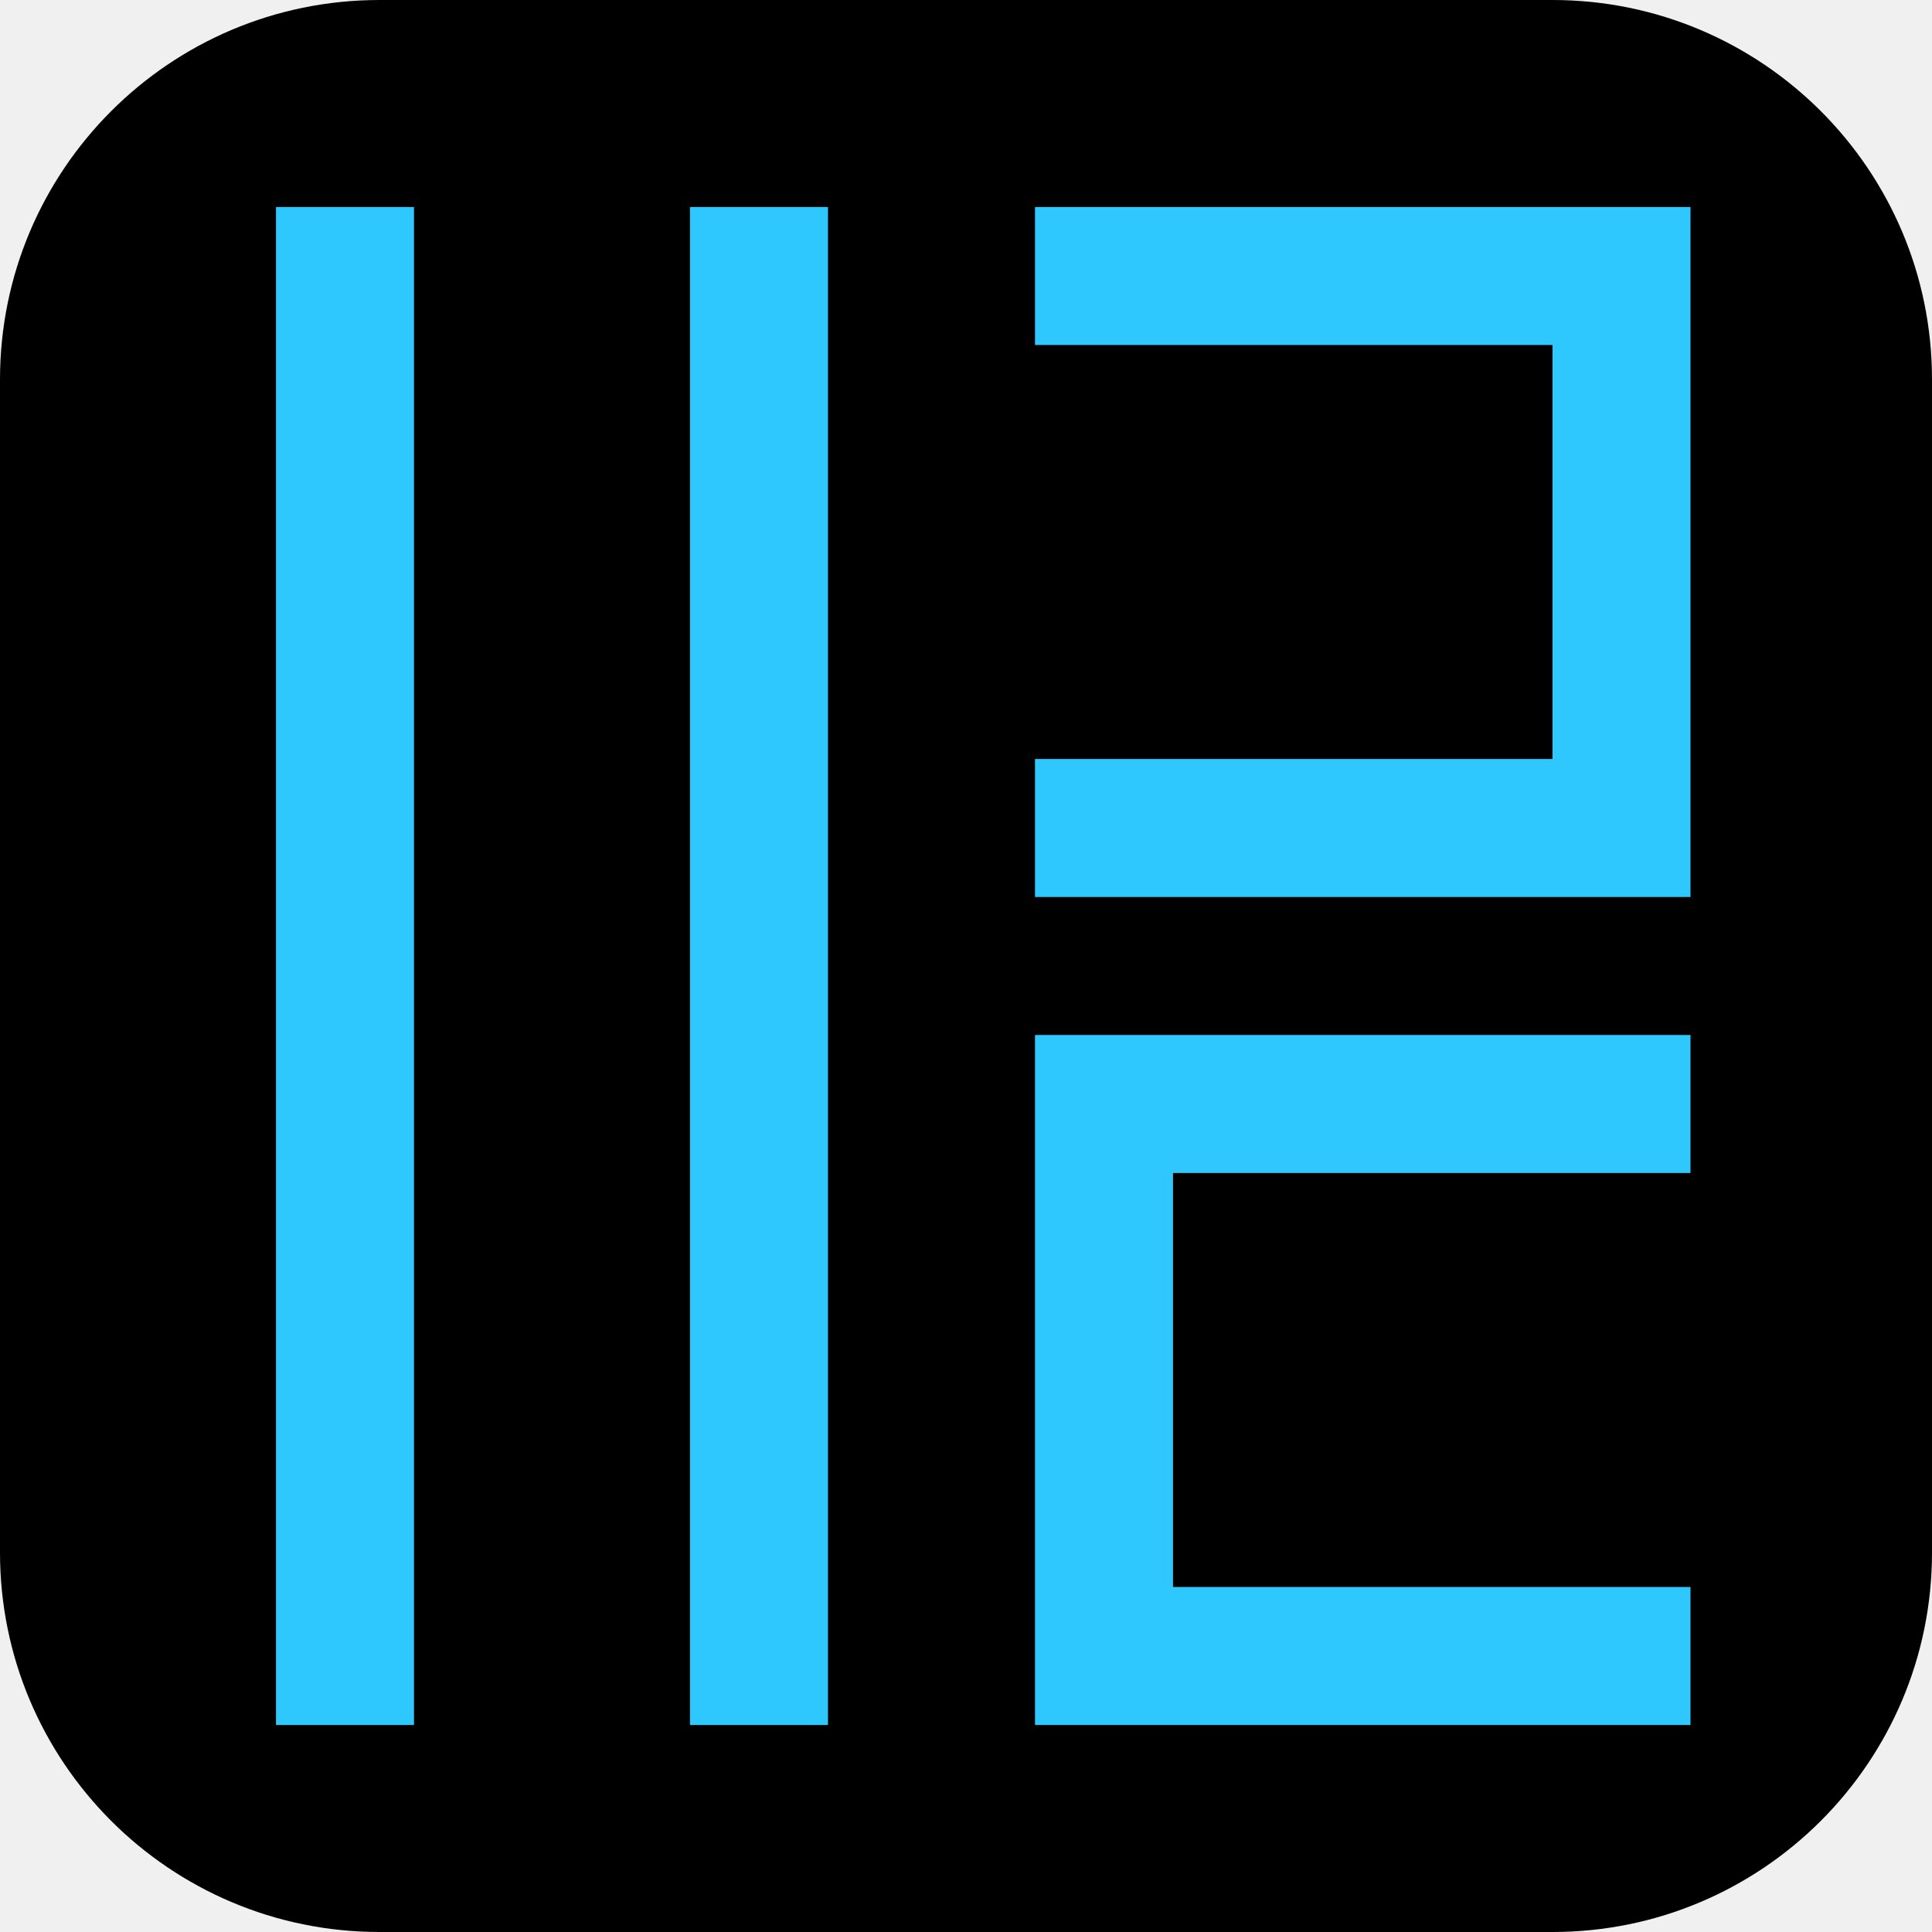
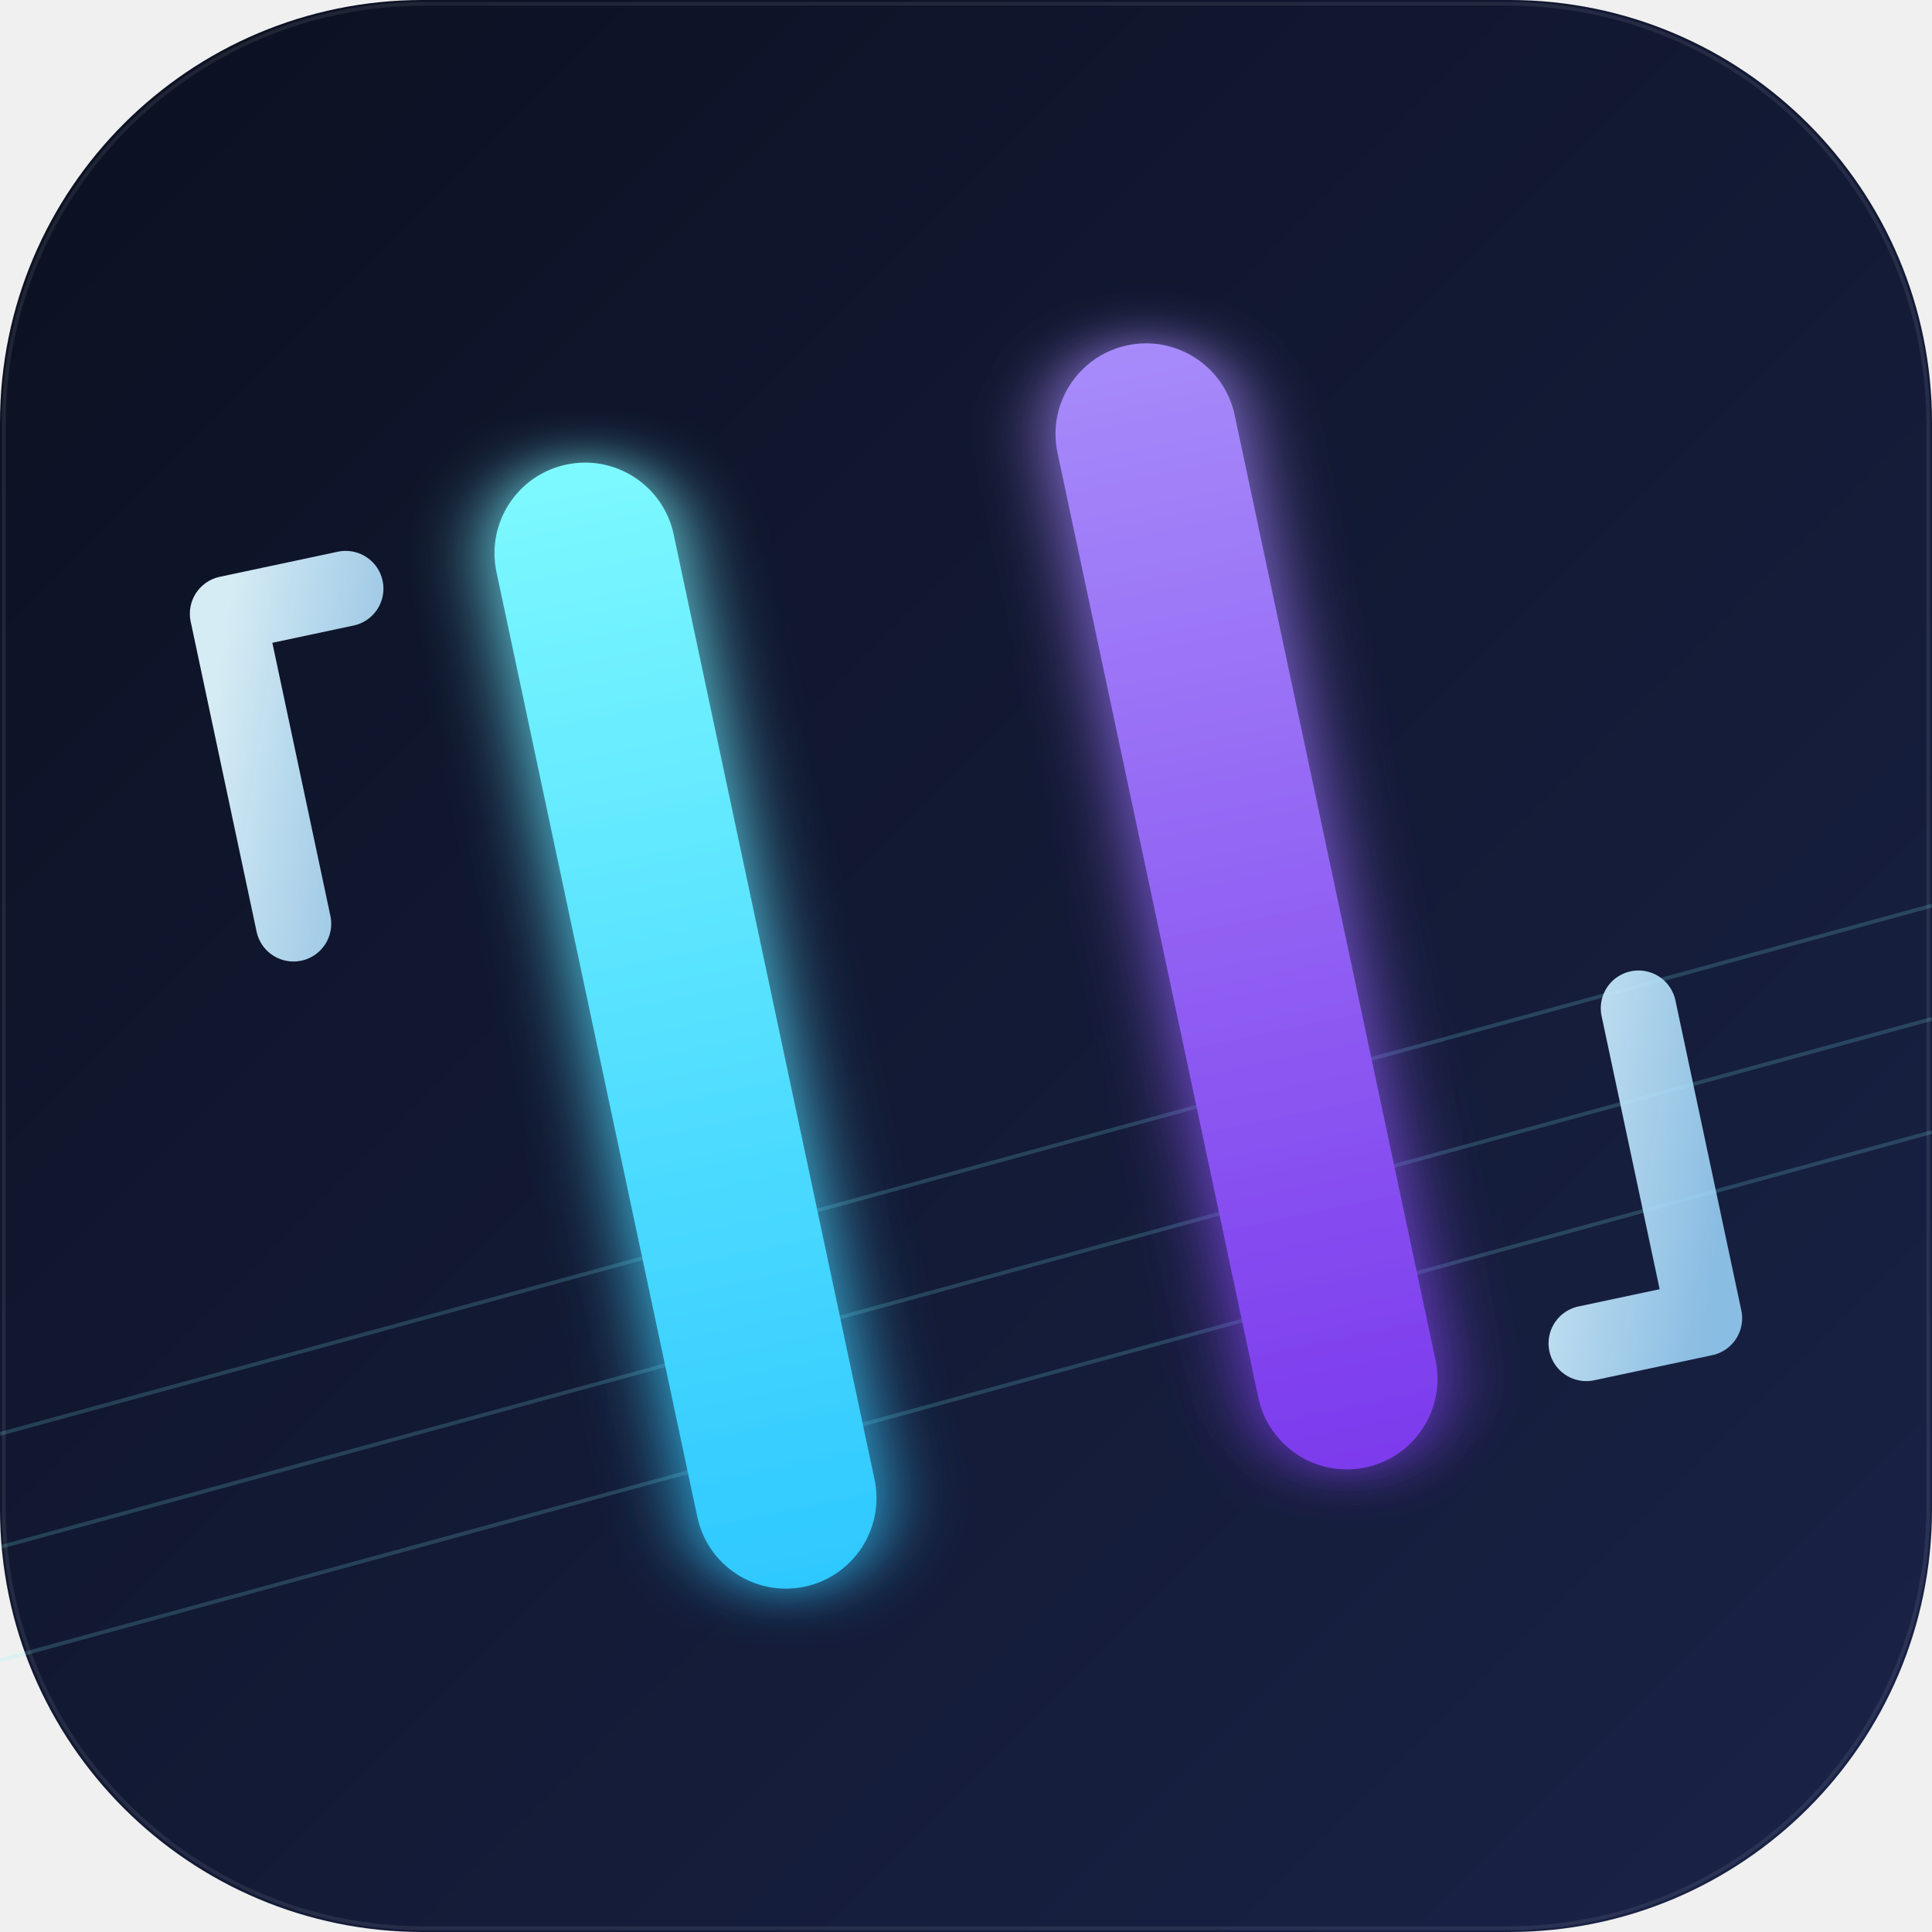
- <svg xmlns="http://www.w3.org/2000/svg" viewBox="0 0 56 56" fill="none" stroke="#2ec8ff" stroke-width="4">
-   <rect x="0" y="0" width="56" height="56" rx="11" fill="#000000" stroke="none" />
-   <line x1="10" y1="6" x2="10" y2="50" />
-   <line x1="22" y1="6" x2="22" y2="50" />
-   <path d="M30 8 H47 V24 H30" />
-   <path d="M49 32 H32 V48 H49" />
+ <svg xmlns="http://www.w3.org/2000/svg" width="1024" height="1024" viewBox="0 0 1024 1024">
+   <defs>
+     <linearGradient id="bg" x1="0" y1="0" x2="1" y2="1">
+       <stop offset="0" stop-color="#0b1020" />
+       <stop offset="1" stop-color="#1a2348" />
+     </linearGradient>
+     <linearGradient id="bar1" x1="0" y1="0" x2="0" y2="1">
+       <stop offset="0" stop-color="#7df9ff" />
+       <stop offset="1" stop-color="#2ec8ff" />
+     </linearGradient>
+     <linearGradient id="bar2" x1="0" y1="0" x2="0" y2="1">
+       <stop offset="0" stop-color="#a78bfa" />
+       <stop offset="1" stop-color="#7c3aed" />
+     </linearGradient>
+     <linearGradient id="bracket" x1="0" y1="0" x2="1" y2="1">
+       <stop offset="0" stop-color="#e0f7ff" stop-opacity="0.95" />
+       <stop offset="1" stop-color="#9fd9ff" stop-opacity="0.85" />
+     </linearGradient>
+     <filter id="glow" x="-30%" y="-30%" width="160%" height="160%">
+       <feGaussianBlur stdDeviation="18" result="blur" />
+       <feMerge>
+         <feMergeNode in="blur" />
+         <feMergeNode in="SourceGraphic" />
+       </feMerge>
+     </filter>
+     <filter id="innerShadow" x="-10%" y="-10%" width="120%" height="120%">
+       <feGaussianBlur in="SourceAlpha" stdDeviation="8" />
+       <feOffset dx="0" dy="2" result="offsetblur" />
+       <feComponentTransfer>
+         <feFuncA type="linear" slope="0.6" />
+       </feComponentTransfer>
+       <feMerge>
+         <feMergeNode />
+         <feMergeNode in="SourceGraphic" />
+       </feMerge>
+     </filter>
+   </defs>
+   <rect width="1024" height="1024" rx="224" fill="url(#bg)" />
+   <g opacity="0.18" stroke="#7df9ff" stroke-width="2" fill="none">
+     <path d="M 0 760 L 1024 480" />
+     <path d="M 0 820 L 1024 540" />
+     <path d="M 0 880 L 1024 600" />
+   </g>
+   <g transform="translate(512 512) rotate(-12) translate(-512 -512)" filter="url(#glow)">
+     <rect x="312" y="208" width="96" height="608" rx="48" fill="url(#bar1)" />
+     <rect x="616" y="208" width="96" height="608" rx="48" fill="url(#bar2)" />
+   </g>
+   <g transform="translate(512 512) rotate(-12) translate(-512 -512)" fill="none" stroke="url(#bracket)" stroke-width="40" stroke-linecap="round" stroke-linejoin="round">
+     <path d="M 232 248 L 168 248 L 168 416" />
+     <path d="M 792 776 L 856 776 L 856 608" />
+   </g>
+   <rect x="2" y="2" width="1020" height="1020" rx="223" fill="none" stroke="#ffffff" stroke-opacity="0.08" stroke-width="2" />
</svg>
